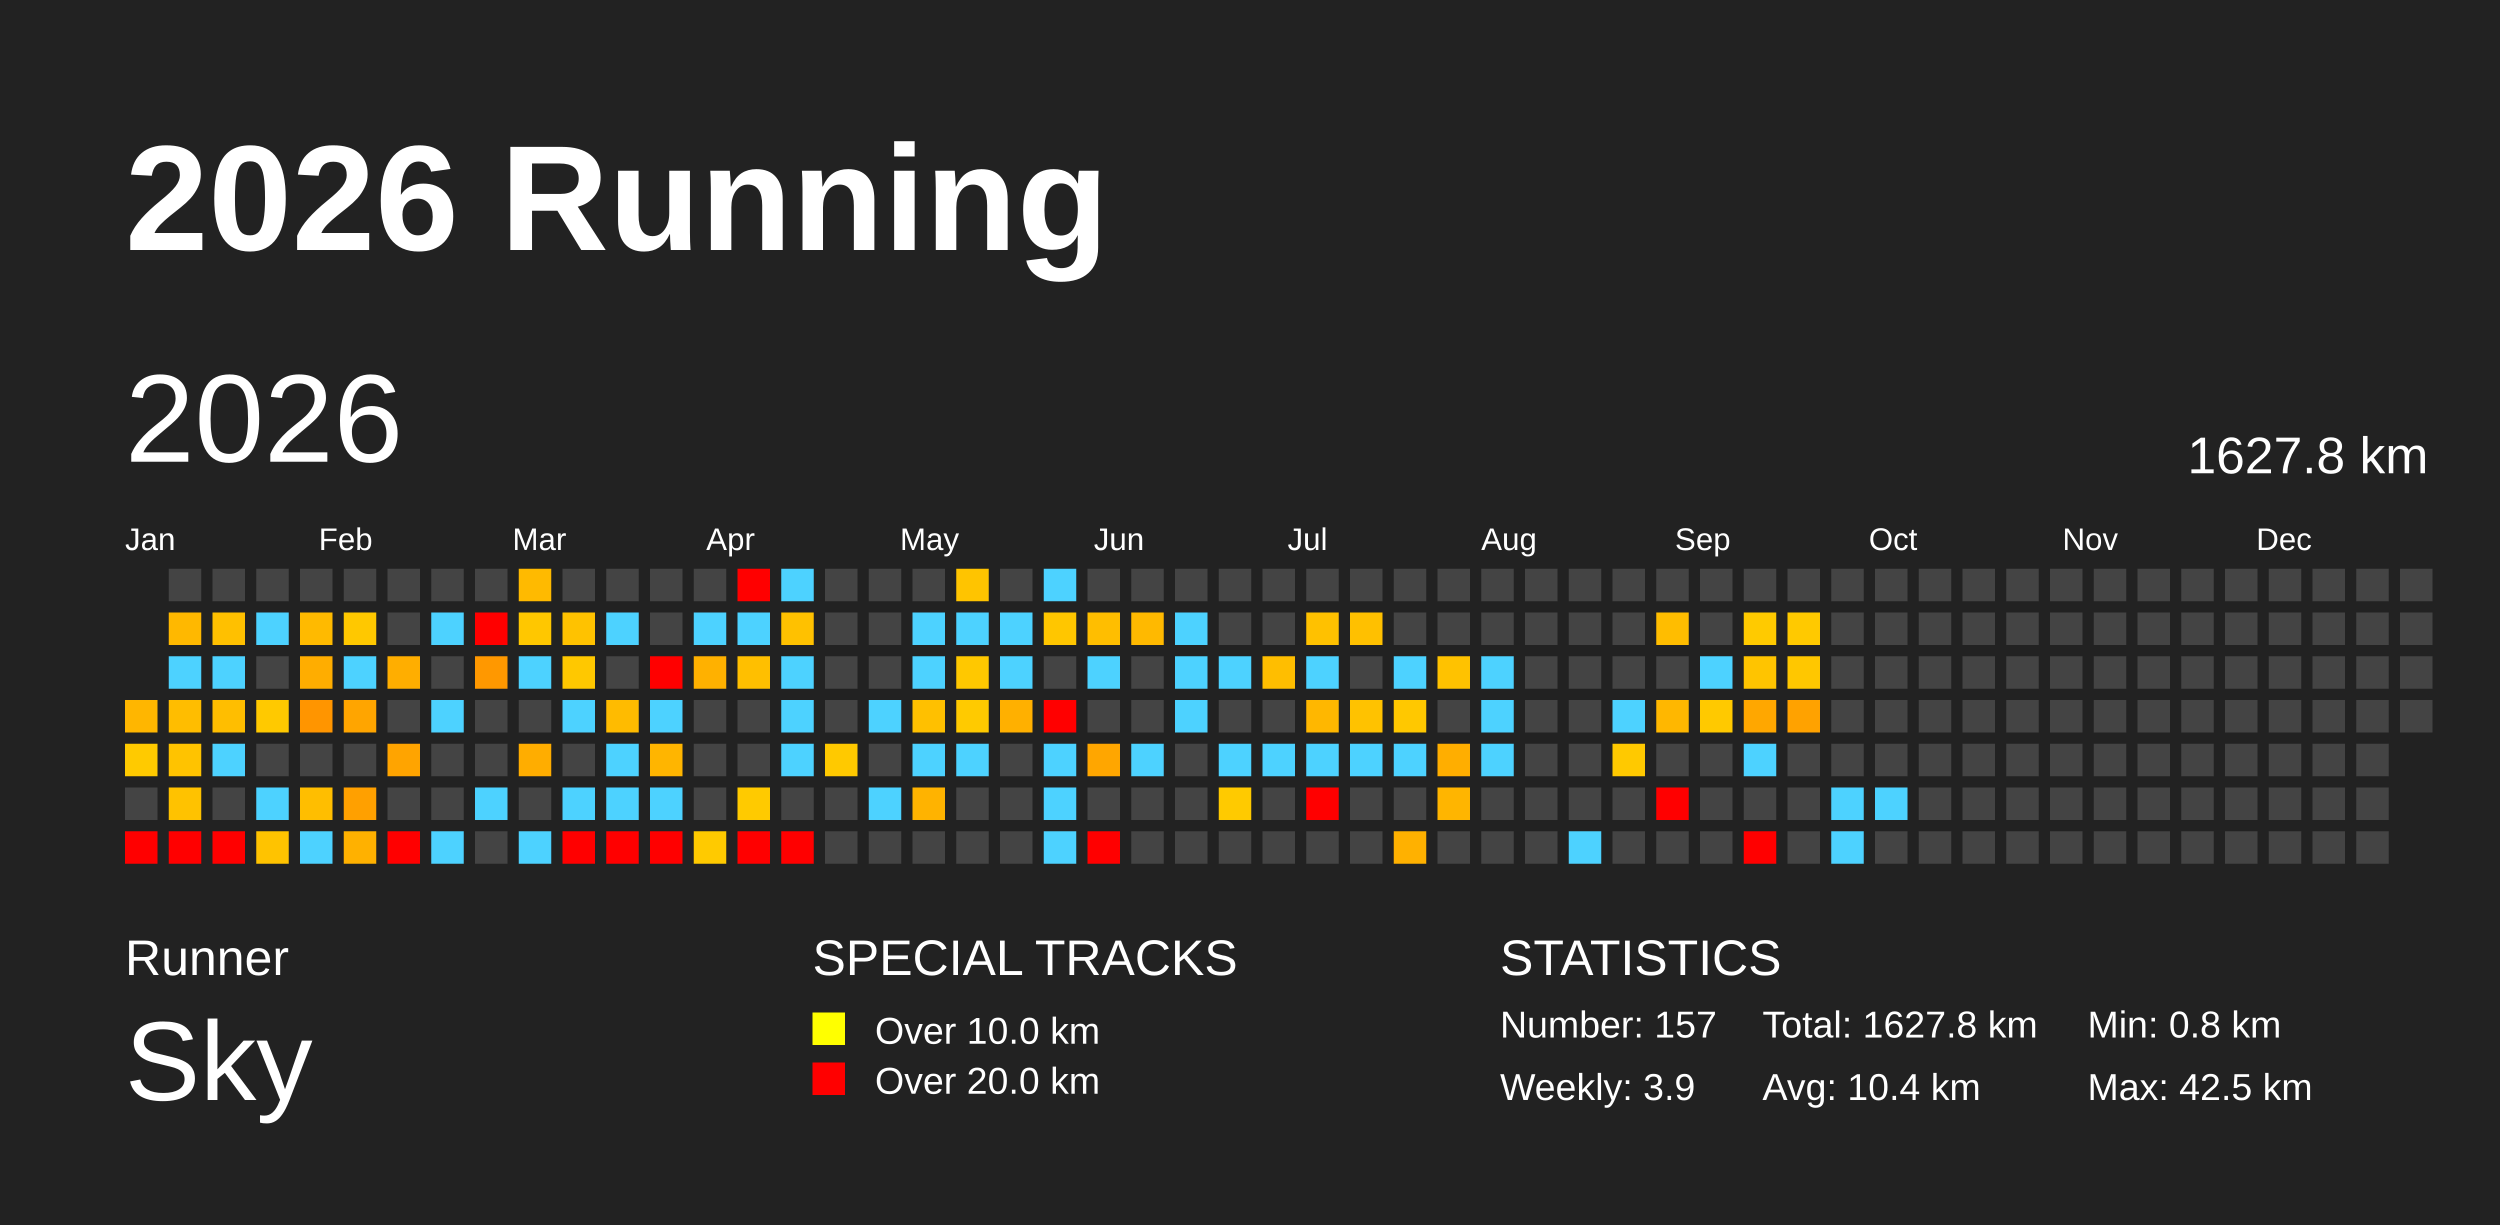
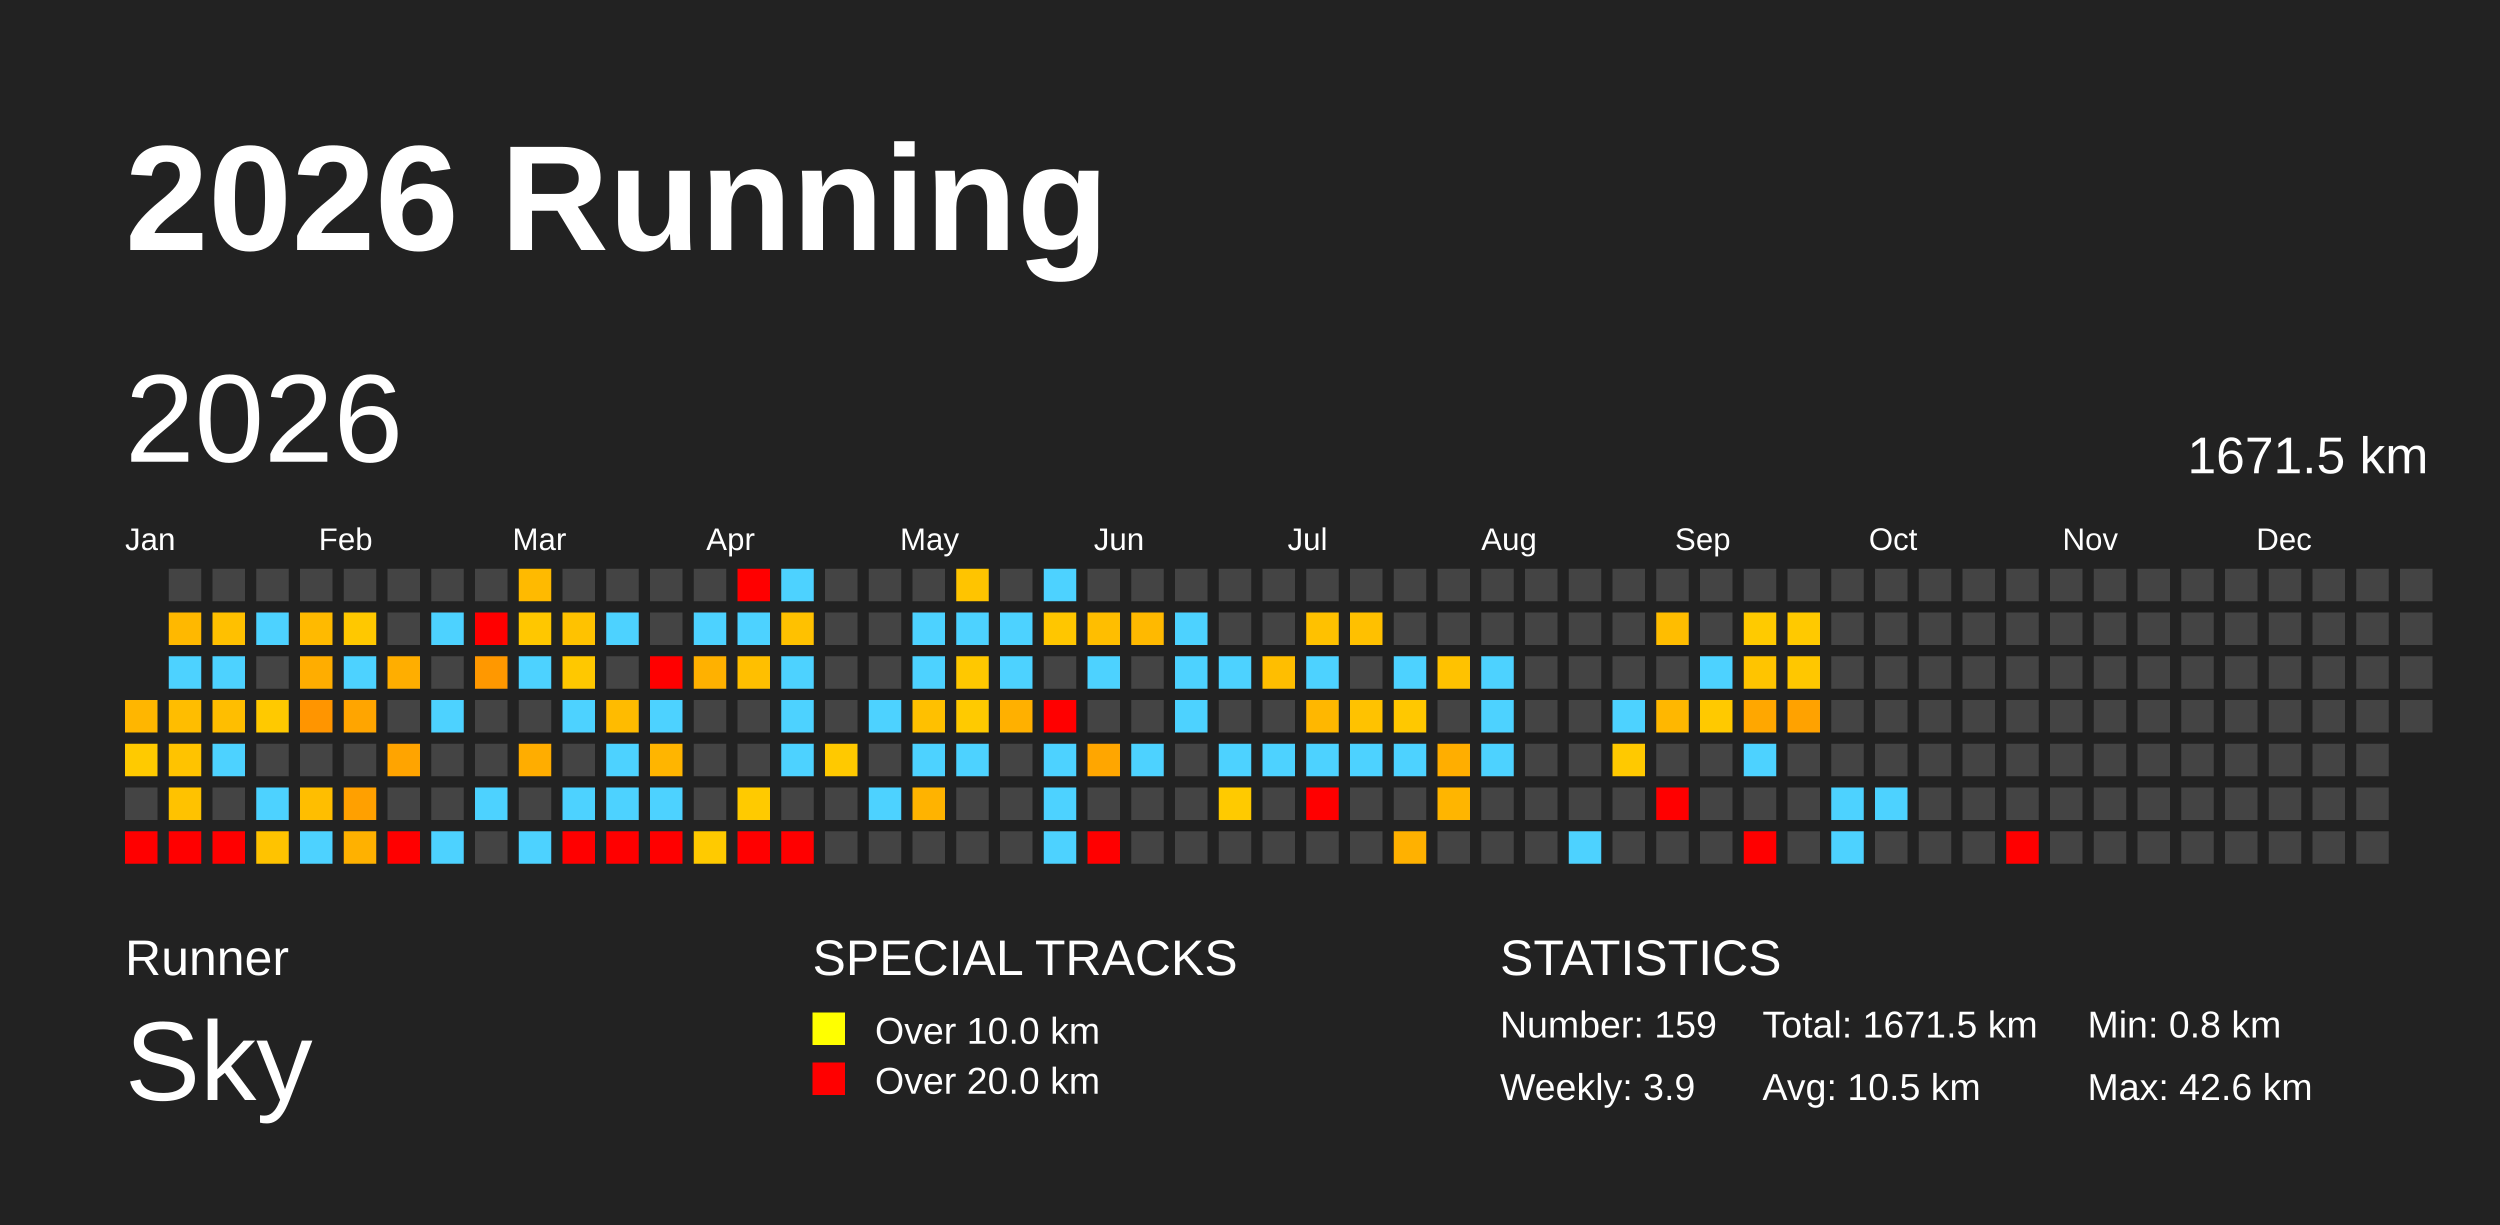
<svg xmlns="http://www.w3.org/2000/svg" baseProfile="full" height="98mm" version="1.1" viewBox="0,0,200,98" width="200mm">
  <defs />
  <rect fill="#222222" height="98" width="200" x="0" y="0" />
  <text fill="#FFFFFF" style="font-size:12px; font-family:Arial; font-weight:bold;" x="10" y="20">2026 Running</text>
  <text fill="#FFFFFF" style="font-size:4px; font-family:Arial" x="10" y="78">Runner</text>
  <text fill="#FFFFFF" style="font-size:9px; font-family:Arial" x="10" y="88">Sky</text>
  <text fill="#FFFFFF" style="font-size:4px; font-family:Arial" x="65" y="78">SPECIAL TRACKS</text>
  <rect fill="yellow" height="2.6" width="2.6" x="65" y="81" />
  <text fill="#FFFFFF" style="font-size:3px; font-family:Arial" x="70" y="83.5">Over 10.0 km</text>
  <rect fill="red" height="2.6" width="2.6" x="65" y="85" />
  <text fill="#FFFFFF" style="font-size:3px; font-family:Arial" x="70" y="87.5">Over 20.0 km</text>
  <text fill="#FFFFFF" style="font-size:4px; font-family:Arial" x="120" y="78">STATISTICS</text>
-   <text fill="#FFFFFF" style="font-size:3px; font-family:Arial" x="120" y="83">Number: 157</text>
+   <text fill="#FFFFFF" style="font-size:3px; font-family:Arial" x="120" y="83">Number: 159</text>
  <text fill="#FFFFFF" style="font-size:3px; font-family:Arial" x="120" y="88">Weekly: 3.9</text>
-   <text fill="#FFFFFF" style="font-size:3px; font-family:Arial" x="141" y="83">Total: 1627.8 km</text>
-   <text fill="#FFFFFF" style="font-size:3px; font-family:Arial" x="141" y="88">Avg: 10.4 km</text>
+   <text fill="#FFFFFF" style="font-size:3px; font-family:Arial" x="141" y="83">Total: 1671.5 km</text>
+   <text fill="#FFFFFF" style="font-size:3px; font-family:Arial" x="141" y="88">Avg: 10.5 km</text>
  <text fill="#FFFFFF" style="font-size:3px; font-family:Arial" x="167" y="83">Min: 0.8 km</text>
-   <text fill="#FFFFFF" style="font-size:3px; font-family:Arial" x="167" y="88">Max: 42.5 km</text>
+   <text fill="#FFFFFF" style="font-size:3px; font-family:Arial" x="167" y="88">Max: 42.6 km</text>
  <text dominant-baseline="hanging" fill="#FFFFFF" style="font-size:10.0px; font-family:Arial;" x="10" y="30">2026</text>
-   <text dominant-baseline="hanging" fill="#FFFFFF" style="font-size:4.125px; font-family:Arial;" x="175" y="35">1627.8 km</text>
+   <text dominant-baseline="hanging" fill="#FFFFFF" style="font-size:4.125px; font-family:Arial;" x="175" y="35">1671.5 km</text>
  <text fill="#FFFFFF" style="font-size:2.5px; font-family:Arial" x="10.0" y="44">Jan</text>
  <text fill="#FFFFFF" style="font-size:2.5px; font-family:Arial" x="25.5" y="44">Feb</text>
  <text fill="#FFFFFF" style="font-size:2.5px; font-family:Arial" x="41.0" y="44">Mar</text>
  <text fill="#FFFFFF" style="font-size:2.5px; font-family:Arial" x="56.5" y="44">Apr</text>
  <text fill="#FFFFFF" style="font-size:2.5px; font-family:Arial" x="72.0" y="44">May</text>
  <text fill="#FFFFFF" style="font-size:2.5px; font-family:Arial" x="87.5" y="44">Jun</text>
  <text fill="#FFFFFF" style="font-size:2.5px; font-family:Arial" x="103.0" y="44">Jul</text>
  <text fill="#FFFFFF" style="font-size:2.5px; font-family:Arial" x="118.5" y="44">Aug</text>
  <text fill="#FFFFFF" style="font-size:2.5px; font-family:Arial" x="134.0" y="44">Sep</text>
  <text fill="#FFFFFF" style="font-size:2.5px; font-family:Arial" x="149.5" y="44">Oct</text>
  <text fill="#FFFFFF" style="font-size:2.5px; font-family:Arial" x="165.0" y="44">Nov</text>
  <text fill="#FFFFFF" style="font-size:2.5px; font-family:Arial" x="180.5" y="44">Dec</text>
  <rect fill="#ffb600" height="2.6" width="2.6" x="10.0" y="56.0" />
  <rect fill="#ffca00" height="2.6" width="2.6" x="10.0" y="59.5" />
  <rect fill="#444444" height="2.6" width="2.6" x="10.0" y="63.0" />
  <rect fill="red" height="2.6" width="2.6" x="10.0" y="66.5" />
  <rect fill="#444444" height="2.6" width="2.6" x="13.5" y="45.5" />
  <rect fill="#ffb800" height="2.6" width="2.6" x="13.5" y="49.0" />
  <rect fill="#4dd2ff" height="2.6" width="2.6" x="13.5" y="52.5" />
  <rect fill="#ffbd00" height="2.6" width="2.6" x="13.5" y="56.0" />
  <rect fill="#ffc300" height="2.6" width="2.6" x="13.5" y="59.5" />
  <rect fill="#ffc200" height="2.6" width="2.6" x="13.5" y="63.0" />
  <rect fill="red" height="2.6" width="2.6" x="13.5" y="66.5" />
  <rect fill="#444444" height="2.6" width="2.6" x="17.0" y="45.5" />
  <rect fill="#ffc000" height="2.6" width="2.6" x="17.0" y="49.0" />
  <rect fill="#4dd2ff" height="2.6" width="2.6" x="17.0" y="52.5" />
  <rect fill="#ffbe00" height="2.6" width="2.6" x="17.0" y="56.0" />
  <rect fill="#4dd2ff" height="2.6" width="2.6" x="17.0" y="59.5" />
  <rect fill="#444444" height="2.6" width="2.6" x="17.0" y="63.0" />
  <rect fill="red" height="2.6" width="2.6" x="17.0" y="66.5" />
  <rect fill="#444444" height="2.6" width="2.6" x="20.5" y="45.5" />
  <rect fill="#4dd2ff" height="2.6" width="2.6" x="20.5" y="49.0" />
  <rect fill="#444444" height="2.6" width="2.6" x="20.5" y="52.5" />
  <rect fill="#ffc900" height="2.6" width="2.6" x="20.5" y="56.0" />
  <rect fill="#444444" height="2.6" width="2.6" x="20.5" y="59.5" />
  <rect fill="#4dd2ff" height="2.6" width="2.6" x="20.5" y="63.0" />
  <rect fill="#ffc300" height="2.6" width="2.6" x="20.5" y="66.5" />
  <rect fill="#444444" height="2.6" width="2.6" x="24.0" y="45.5" />
  <rect fill="#ffba00" height="2.6" width="2.6" x="24.0" y="49.0" />
  <rect fill="#ffad00" height="2.6" width="2.6" x="24.0" y="52.5" />
  <rect fill="#ff9500" height="2.6" width="2.6" x="24.0" y="56.0" />
  <rect fill="#444444" height="2.6" width="2.6" x="24.0" y="59.5" />
  <rect fill="#ffbe00" height="2.6" width="2.6" x="24.0" y="63.0" />
  <rect fill="#4dd2ff" height="2.6" width="2.6" x="24.0" y="66.5" />
  <rect fill="#444444" height="2.6" width="2.6" x="27.5" y="45.5" />
  <rect fill="#ffc800" height="2.6" width="2.6" x="27.5" y="49.0" />
  <rect fill="#4dd2ff" height="2.6" width="2.6" x="27.5" y="52.5" />
  <rect fill="#ffa500" height="2.6" width="2.6" x="27.5" y="56.0" />
  <rect fill="#444444" height="2.6" width="2.6" x="27.5" y="59.5" />
  <rect fill="#ffa000" height="2.6" width="2.6" x="27.5" y="63.0" />
  <rect fill="#ffb100" height="2.6" width="2.6" x="27.5" y="66.5" />
  <rect fill="#444444" height="2.6" width="2.6" x="31.0" y="45.5" />
  <rect fill="#444444" height="2.6" width="2.6" x="31.0" y="49.0" />
  <rect fill="#ffae00" height="2.6" width="2.6" x="31.0" y="52.5" />
  <rect fill="#444444" height="2.6" width="2.6" x="31.0" y="56.0" />
  <rect fill="#ffa400" height="2.6" width="2.6" x="31.0" y="59.5" />
  <rect fill="#444444" height="2.6" width="2.6" x="31.0" y="63.0" />
  <rect fill="red" height="2.6" width="2.6" x="31.0" y="66.5" />
  <rect fill="#444444" height="2.6" width="2.6" x="34.5" y="45.5" />
  <rect fill="#4dd2ff" height="2.6" width="2.6" x="34.5" y="49.0" />
  <rect fill="#444444" height="2.6" width="2.6" x="34.5" y="52.5" />
  <rect fill="#4dd2ff" height="2.6" width="2.6" x="34.5" y="56.0" />
  <rect fill="#444444" height="2.6" width="2.6" x="34.5" y="59.5" />
  <rect fill="#444444" height="2.6" width="2.6" x="34.5" y="63.0" />
  <rect fill="#4dd2ff" height="2.6" width="2.6" x="34.5" y="66.5" />
  <rect fill="#444444" height="2.6" width="2.6" x="38.0" y="45.5" />
  <rect fill="red" height="2.6" width="2.6" x="38.0" y="49.0" />
  <rect fill="#ff9800" height="2.6" width="2.6" x="38.0" y="52.5" />
  <rect fill="#444444" height="2.6" width="2.6" x="38.0" y="56.0" />
  <rect fill="#444444" height="2.6" width="2.6" x="38.0" y="59.5" />
  <rect fill="#4dd2ff" height="2.6" width="2.6" x="38.0" y="63.0" />
  <rect fill="#444444" height="2.6" width="2.6" x="38.0" y="66.5" />
  <rect fill="#ffba00" height="2.6" width="2.6" x="41.5" y="45.5" />
  <rect fill="#ffc700" height="2.6" width="2.6" x="41.5" y="49.0" />
  <rect fill="#4dd2ff" height="2.6" width="2.6" x="41.5" y="52.5" />
  <rect fill="#444444" height="2.6" width="2.6" x="41.5" y="56.0" />
  <rect fill="#ffad00" height="2.6" width="2.6" x="41.5" y="59.5" />
  <rect fill="#444444" height="2.6" width="2.6" x="41.5" y="63.0" />
  <rect fill="#4dd2ff" height="2.6" width="2.6" x="41.5" y="66.5" />
  <rect fill="#444444" height="2.6" width="2.6" x="45.0" y="45.5" />
  <rect fill="#ffc200" height="2.6" width="2.6" x="45.0" y="49.0" />
  <rect fill="#ffc800" height="2.6" width="2.6" x="45.0" y="52.5" />
  <rect fill="#4dd2ff" height="2.6" width="2.6" x="45.0" y="56.0" />
  <rect fill="#444444" height="2.6" width="2.6" x="45.0" y="59.5" />
  <rect fill="#4dd2ff" height="2.6" width="2.6" x="45.0" y="63.0" />
  <rect fill="red" height="2.6" width="2.6" x="45.0" y="66.5" />
  <rect fill="#444444" height="2.6" width="2.6" x="48.5" y="45.5" />
  <rect fill="#4dd2ff" height="2.6" width="2.6" x="48.5" y="49.0" />
  <rect fill="#444444" height="2.6" width="2.6" x="48.5" y="52.5" />
  <rect fill="#ffbb00" height="2.6" width="2.6" x="48.5" y="56.0" />
  <rect fill="#4dd2ff" height="2.6" width="2.6" x="48.5" y="59.5" />
  <rect fill="#4dd2ff" height="2.6" width="2.6" x="48.5" y="63.0" />
  <rect fill="red" height="2.6" width="2.6" x="48.5" y="66.5" />
  <rect fill="#444444" height="2.6" width="2.6" x="52.0" y="45.5" />
  <rect fill="#444444" height="2.6" width="2.6" x="52.0" y="49.0" />
  <rect fill="red" height="2.6" width="2.6" x="52.0" y="52.5" />
  <rect fill="#4dd2ff" height="2.6" width="2.6" x="52.0" y="56.0" />
  <rect fill="#ffb500" height="2.6" width="2.6" x="52.0" y="59.5" />
  <rect fill="#4dd2ff" height="2.6" width="2.6" x="52.0" y="63.0" />
  <rect fill="red" height="2.6" width="2.6" x="52.0" y="66.5" />
  <rect fill="#444444" height="2.6" width="2.6" x="55.5" y="45.5" />
  <rect fill="#4dd2ff" height="2.6" width="2.6" x="55.5" y="49.0" />
  <rect fill="#ffb100" height="2.6" width="2.6" x="55.5" y="52.5" />
  <rect fill="#444444" height="2.6" width="2.6" x="55.5" y="56.0" />
  <rect fill="#444444" height="2.6" width="2.6" x="55.5" y="59.5" />
  <rect fill="#444444" height="2.6" width="2.6" x="55.5" y="63.0" />
  <rect fill="#ffca00" height="2.6" width="2.6" x="55.5" y="66.5" />
  <rect fill="red" height="2.6" width="2.6" x="59.0" y="45.5" />
  <rect fill="#4dd2ff" height="2.6" width="2.6" x="59.0" y="49.0" />
  <rect fill="#ffbf00" height="2.6" width="2.6" x="59.0" y="52.5" />
  <rect fill="#444444" height="2.6" width="2.6" x="59.0" y="56.0" />
  <rect fill="#444444" height="2.6" width="2.6" x="59.0" y="59.5" />
  <rect fill="#ffca00" height="2.6" width="2.6" x="59.0" y="63.0" />
  <rect fill="red" height="2.6" width="2.6" x="59.0" y="66.5" />
  <rect fill="#4dd2ff" height="2.6" width="2.6" x="62.5" y="45.5" />
  <rect fill="#ffc100" height="2.6" width="2.6" x="62.5" y="49.0" />
  <rect fill="#4dd2ff" height="2.6" width="2.6" x="62.5" y="52.5" />
  <rect fill="#4dd2ff" height="2.6" width="2.6" x="62.5" y="56.0" />
  <rect fill="#4dd2ff" height="2.6" width="2.6" x="62.5" y="59.5" />
  <rect fill="#444444" height="2.6" width="2.6" x="62.5" y="63.0" />
  <rect fill="red" height="2.6" width="2.6" x="62.5" y="66.5" />
  <rect fill="#444444" height="2.6" width="2.6" x="66.0" y="45.5" />
  <rect fill="#444444" height="2.6" width="2.6" x="66.0" y="49.0" />
  <rect fill="#444444" height="2.6" width="2.6" x="66.0" y="52.5" />
  <rect fill="#444444" height="2.6" width="2.6" x="66.0" y="56.0" />
  <rect fill="#ffc900" height="2.6" width="2.6" x="66.0" y="59.5" />
  <rect fill="#444444" height="2.6" width="2.6" x="66.0" y="63.0" />
  <rect fill="#444444" height="2.6" width="2.6" x="66.0" y="66.5" />
  <rect fill="#444444" height="2.6" width="2.6" x="69.5" y="45.5" />
  <rect fill="#444444" height="2.6" width="2.6" x="69.5" y="49.0" />
  <rect fill="#444444" height="2.6" width="2.6" x="69.5" y="52.5" />
  <rect fill="#4dd2ff" height="2.6" width="2.6" x="69.5" y="56.0" />
  <rect fill="#444444" height="2.6" width="2.6" x="69.5" y="59.5" />
  <rect fill="#4dd2ff" height="2.6" width="2.6" x="69.5" y="63.0" />
  <rect fill="#444444" height="2.6" width="2.6" x="69.5" y="66.5" />
  <rect fill="#444444" height="2.6" width="2.6" x="73.0" y="45.5" />
  <rect fill="#4dd2ff" height="2.6" width="2.6" x="73.0" y="49.0" />
  <rect fill="#4dd2ff" height="2.6" width="2.6" x="73.0" y="52.5" />
  <rect fill="#ffc000" height="2.6" width="2.6" x="73.0" y="56.0" />
  <rect fill="#4dd2ff" height="2.6" width="2.6" x="73.0" y="59.5" />
  <rect fill="#ffb300" height="2.6" width="2.6" x="73.0" y="63.0" />
  <rect fill="#444444" height="2.6" width="2.6" x="73.0" y="66.5" />
  <rect fill="#ffc400" height="2.6" width="2.6" x="76.5" y="45.5" />
  <rect fill="#4dd2ff" height="2.6" width="2.6" x="76.5" y="49.0" />
  <rect fill="#ffc800" height="2.6" width="2.6" x="76.5" y="52.5" />
  <rect fill="#ffca00" height="2.6" width="2.6" x="76.5" y="56.0" />
  <rect fill="#4dd2ff" height="2.6" width="2.6" x="76.5" y="59.5" />
  <rect fill="#444444" height="2.6" width="2.6" x="76.5" y="63.0" />
  <rect fill="#444444" height="2.6" width="2.6" x="76.5" y="66.5" />
  <rect fill="#444444" height="2.6" width="2.6" x="80.0" y="45.5" />
  <rect fill="#4dd2ff" height="2.6" width="2.6" x="80.0" y="49.0" />
  <rect fill="#4dd2ff" height="2.6" width="2.6" x="80.0" y="52.5" />
  <rect fill="#ffb000" height="2.6" width="2.6" x="80.0" y="56.0" />
  <rect fill="#444444" height="2.6" width="2.6" x="80.0" y="59.5" />
  <rect fill="#444444" height="2.6" width="2.6" x="80.0" y="63.0" />
  <rect fill="#444444" height="2.6" width="2.6" x="80.0" y="66.5" />
  <rect fill="#4dd2ff" height="2.6" width="2.6" x="83.5" y="45.5" />
  <rect fill="#ffc600" height="2.6" width="2.6" x="83.5" y="49.0" />
  <rect fill="#444444" height="2.6" width="2.6" x="83.5" y="52.5" />
  <rect fill="red" height="2.6" width="2.6" x="83.5" y="56.0" />
  <rect fill="#4dd2ff" height="2.6" width="2.6" x="83.5" y="59.5" />
  <rect fill="#4dd2ff" height="2.6" width="2.6" x="83.5" y="63.0" />
  <rect fill="#4dd2ff" height="2.6" width="2.6" x="83.5" y="66.5" />
  <rect fill="#444444" height="2.6" width="2.6" x="87.0" y="45.5" />
  <rect fill="#ffbe00" height="2.6" width="2.6" x="87.0" y="49.0" />
  <rect fill="#4dd2ff" height="2.6" width="2.6" x="87.0" y="52.5" />
  <rect fill="#444444" height="2.6" width="2.6" x="87.0" y="56.0" />
  <rect fill="#ffa600" height="2.6" width="2.6" x="87.0" y="59.5" />
  <rect fill="#444444" height="2.6" width="2.6" x="87.0" y="63.0" />
  <rect fill="red" height="2.6" width="2.6" x="87.0" y="66.5" />
  <rect fill="#444444" height="2.6" width="2.6" x="90.5" y="45.5" />
  <rect fill="#ffb900" height="2.6" width="2.6" x="90.5" y="49.0" />
  <rect fill="#444444" height="2.6" width="2.6" x="90.5" y="52.5" />
  <rect fill="#444444" height="2.6" width="2.6" x="90.5" y="56.0" />
  <rect fill="#4dd2ff" height="2.6" width="2.6" x="90.5" y="59.5" />
  <rect fill="#444444" height="2.6" width="2.6" x="90.5" y="63.0" />
  <rect fill="#444444" height="2.6" width="2.6" x="90.5" y="66.5" />
  <rect fill="#444444" height="2.6" width="2.6" x="94.0" y="45.5" />
  <rect fill="#4dd2ff" height="2.6" width="2.6" x="94.0" y="49.0" />
  <rect fill="#4dd2ff" height="2.6" width="2.6" x="94.0" y="52.5" />
  <rect fill="#4dd2ff" height="2.6" width="2.6" x="94.0" y="56.0" />
  <rect fill="#444444" height="2.6" width="2.6" x="94.0" y="59.5" />
  <rect fill="#444444" height="2.6" width="2.6" x="94.0" y="63.0" />
  <rect fill="#444444" height="2.6" width="2.6" x="94.0" y="66.5" />
  <rect fill="#444444" height="2.6" width="2.6" x="97.5" y="45.5" />
  <rect fill="#444444" height="2.6" width="2.6" x="97.5" y="49.0" />
  <rect fill="#4dd2ff" height="2.6" width="2.6" x="97.5" y="52.5" />
  <rect fill="#444444" height="2.6" width="2.6" x="97.5" y="56.0" />
  <rect fill="#4dd2ff" height="2.6" width="2.6" x="97.5" y="59.5" />
  <rect fill="#ffca00" height="2.6" width="2.6" x="97.5" y="63.0" />
  <rect fill="#444444" height="2.6" width="2.6" x="97.5" y="66.5" />
  <rect fill="#444444" height="2.6" width="2.6" x="101.0" y="45.5" />
  <rect fill="#444444" height="2.6" width="2.6" x="101.0" y="49.0" />
  <rect fill="#ffbe00" height="2.6" width="2.6" x="101.0" y="52.5" />
  <rect fill="#444444" height="2.6" width="2.6" x="101.0" y="56.0" />
  <rect fill="#4dd2ff" height="2.6" width="2.6" x="101.0" y="59.5" />
  <rect fill="#444444" height="2.6" width="2.6" x="101.0" y="63.0" />
  <rect fill="#444444" height="2.6" width="2.6" x="101.0" y="66.5" />
  <rect fill="#444444" height="2.6" width="2.6" x="104.5" y="45.5" />
  <rect fill="#ffc100" height="2.6" width="2.6" x="104.5" y="49.0" />
  <rect fill="#4dd2ff" height="2.6" width="2.6" x="104.5" y="52.5" />
  <rect fill="#ffb700" height="2.6" width="2.6" x="104.5" y="56.0" />
  <rect fill="#4dd2ff" height="2.6" width="2.6" x="104.5" y="59.5" />
  <rect fill="red" height="2.6" width="2.6" x="104.5" y="63.0" />
  <rect fill="#444444" height="2.6" width="2.6" x="104.5" y="66.5" />
  <rect fill="#444444" height="2.6" width="2.6" x="108.0" y="45.5" />
  <rect fill="#ffc000" height="2.6" width="2.6" x="108.0" y="49.0" />
  <rect fill="#444444" height="2.6" width="2.6" x="108.0" y="52.5" />
  <rect fill="#ffc200" height="2.6" width="2.6" x="108.0" y="56.0" />
  <rect fill="#4dd2ff" height="2.6" width="2.6" x="108.0" y="59.5" />
  <rect fill="#444444" height="2.6" width="2.6" x="108.0" y="63.0" />
  <rect fill="#444444" height="2.6" width="2.6" x="108.0" y="66.5" />
  <rect fill="#444444" height="2.6" width="2.6" x="111.5" y="45.5" />
  <rect fill="#444444" height="2.6" width="2.6" x="111.5" y="49.0" />
  <rect fill="#4dd2ff" height="2.6" width="2.6" x="111.5" y="52.5" />
  <rect fill="#ffc800" height="2.6" width="2.6" x="111.5" y="56.0" />
  <rect fill="#4dd2ff" height="2.6" width="2.6" x="111.5" y="59.5" />
  <rect fill="#444444" height="2.6" width="2.6" x="111.5" y="63.0" />
  <rect fill="#ffb100" height="2.6" width="2.6" x="111.5" y="66.5" />
  <rect fill="#444444" height="2.6" width="2.6" x="115.0" y="45.5" />
  <rect fill="#444444" height="2.6" width="2.6" x="115.0" y="49.0" />
  <rect fill="#ffc200" height="2.6" width="2.6" x="115.0" y="52.5" />
  <rect fill="#444444" height="2.6" width="2.6" x="115.0" y="56.0" />
  <rect fill="#ffae00" height="2.6" width="2.6" x="115.0" y="59.5" />
  <rect fill="#ffb500" height="2.6" width="2.6" x="115.0" y="63.0" />
  <rect fill="#444444" height="2.6" width="2.6" x="115.0" y="66.5" />
  <rect fill="#444444" height="2.6" width="2.6" x="118.5" y="45.5" />
  <rect fill="#444444" height="2.6" width="2.6" x="118.5" y="49.0" />
  <rect fill="#4dd2ff" height="2.6" width="2.6" x="118.5" y="52.5" />
  <rect fill="#4dd2ff" height="2.6" width="2.6" x="118.5" y="56.0" />
  <rect fill="#4dd2ff" height="2.6" width="2.6" x="118.5" y="59.5" />
  <rect fill="#444444" height="2.6" width="2.6" x="118.5" y="63.0" />
  <rect fill="#444444" height="2.6" width="2.6" x="118.5" y="66.5" />
  <rect fill="#444444" height="2.6" width="2.6" x="122.0" y="45.5" />
  <rect fill="#444444" height="2.6" width="2.6" x="122.0" y="49.0" />
  <rect fill="#444444" height="2.6" width="2.6" x="122.0" y="52.5" />
  <rect fill="#444444" height="2.6" width="2.6" x="122.0" y="56.0" />
  <rect fill="#444444" height="2.6" width="2.6" x="122.0" y="59.5" />
  <rect fill="#444444" height="2.6" width="2.6" x="122.0" y="63.0" />
  <rect fill="#444444" height="2.6" width="2.6" x="122.0" y="66.5" />
  <rect fill="#444444" height="2.6" width="2.6" x="125.5" y="45.5" />
  <rect fill="#444444" height="2.6" width="2.6" x="125.5" y="49.0" />
  <rect fill="#444444" height="2.6" width="2.6" x="125.5" y="52.5" />
  <rect fill="#444444" height="2.6" width="2.6" x="125.5" y="56.0" />
  <rect fill="#444444" height="2.6" width="2.6" x="125.5" y="59.5" />
  <rect fill="#444444" height="2.6" width="2.6" x="125.5" y="63.0" />
  <rect fill="#4dd2ff" height="2.6" width="2.6" x="125.5" y="66.5" />
  <rect fill="#444444" height="2.6" width="2.6" x="129.0" y="45.5" />
  <rect fill="#444444" height="2.6" width="2.6" x="129.0" y="49.0" />
  <rect fill="#444444" height="2.6" width="2.6" x="129.0" y="52.5" />
  <rect fill="#4dd2ff" height="2.6" width="2.6" x="129.0" y="56.0" />
  <rect fill="#ffc900" height="2.6" width="2.6" x="129.0" y="59.5" />
  <rect fill="#444444" height="2.6" width="2.6" x="129.0" y="63.0" />
  <rect fill="#444444" height="2.6" width="2.6" x="129.0" y="66.5" />
  <rect fill="#444444" height="2.6" width="2.6" x="132.5" y="45.5" />
  <rect fill="#ffbd00" height="2.6" width="2.6" x="132.5" y="49.0" />
  <rect fill="#444444" height="2.6" width="2.6" x="132.5" y="52.5" />
  <rect fill="#ffb700" height="2.6" width="2.6" x="132.5" y="56.0" />
  <rect fill="#444444" height="2.6" width="2.6" x="132.5" y="59.5" />
  <rect fill="red" height="2.6" width="2.6" x="132.5" y="63.0" />
  <rect fill="#444444" height="2.6" width="2.6" x="132.5" y="66.5" />
  <rect fill="#444444" height="2.6" width="2.6" x="136.0" y="45.5" />
  <rect fill="#444444" height="2.6" width="2.6" x="136.0" y="49.0" />
  <rect fill="#4dd2ff" height="2.6" width="2.6" x="136.0" y="52.5" />
  <rect fill="#ffc900" height="2.6" width="2.6" x="136.0" y="56.0" />
  <rect fill="#444444" height="2.6" width="2.6" x="136.0" y="59.5" />
  <rect fill="#444444" height="2.6" width="2.6" x="136.0" y="63.0" />
  <rect fill="#444444" height="2.6" width="2.6" x="136.0" y="66.5" />
  <rect fill="#444444" height="2.6" width="2.6" x="139.5" y="45.5" />
  <rect fill="#ffca00" height="2.6" width="2.6" x="139.5" y="49.0" />
  <rect fill="#ffc400" height="2.6" width="2.6" x="139.5" y="52.5" />
  <rect fill="#ffa700" height="2.6" width="2.6" x="139.5" y="56.0" />
  <rect fill="#4dd2ff" height="2.6" width="2.6" x="139.5" y="59.5" />
  <rect fill="#444444" height="2.6" width="2.6" x="139.5" y="63.0" />
  <rect fill="red" height="2.6" width="2.6" x="139.5" y="66.5" />
  <rect fill="#444444" height="2.6" width="2.6" x="143.0" y="45.5" />
  <rect fill="#ffc900" height="2.6" width="2.6" x="143.0" y="49.0" />
  <rect fill="#ffc700" height="2.6" width="2.6" x="143.0" y="52.5" />
  <rect fill="#ffa200" height="2.6" width="2.6" x="143.0" y="56.0" />
  <rect fill="#444444" height="2.6" width="2.6" x="143.0" y="59.5" />
  <rect fill="#444444" height="2.6" width="2.6" x="143.0" y="63.0" />
  <rect fill="#444444" height="2.6" width="2.6" x="143.0" y="66.5" />
  <rect fill="#444444" height="2.6" width="2.6" x="146.5" y="45.5" />
  <rect fill="#444444" height="2.6" width="2.6" x="146.5" y="49.0" />
  <rect fill="#444444" height="2.6" width="2.6" x="146.5" y="52.5" />
  <rect fill="#444444" height="2.6" width="2.6" x="146.5" y="56.0" />
  <rect fill="#444444" height="2.6" width="2.6" x="146.5" y="59.5" />
  <rect fill="#4dd2ff" height="2.6" width="2.6" x="146.5" y="63.0" />
  <rect fill="#4dd2ff" height="2.6" width="2.6" x="146.5" y="66.5" />
  <rect fill="#444444" height="2.6" width="2.6" x="150.0" y="45.5" />
  <rect fill="#444444" height="2.6" width="2.6" x="150.0" y="49.0" />
  <rect fill="#444444" height="2.6" width="2.6" x="150.0" y="52.5" />
  <rect fill="#444444" height="2.6" width="2.6" x="150.0" y="56.0" />
  <rect fill="#444444" height="2.6" width="2.6" x="150.0" y="59.5" />
  <rect fill="#4dd2ff" height="2.6" width="2.6" x="150.0" y="63.0" />
  <rect fill="#444444" height="2.6" width="2.6" x="150.0" y="66.5" />
  <rect fill="#444444" height="2.6" width="2.6" x="153.5" y="45.5" />
  <rect fill="#444444" height="2.6" width="2.6" x="153.5" y="49.0" />
  <rect fill="#444444" height="2.6" width="2.6" x="153.5" y="52.5" />
  <rect fill="#444444" height="2.6" width="2.6" x="153.5" y="56.0" />
  <rect fill="#444444" height="2.6" width="2.6" x="153.5" y="59.5" />
  <rect fill="#444444" height="2.6" width="2.6" x="153.5" y="63.0" />
  <rect fill="#444444" height="2.6" width="2.6" x="153.5" y="66.5" />
  <rect fill="#444444" height="2.6" width="2.6" x="157.0" y="45.5" />
  <rect fill="#444444" height="2.6" width="2.6" x="157.0" y="49.0" />
  <rect fill="#444444" height="2.6" width="2.6" x="157.0" y="52.5" />
  <rect fill="#444444" height="2.6" width="2.6" x="157.0" y="56.0" />
  <rect fill="#444444" height="2.6" width="2.6" x="157.0" y="59.5" />
  <rect fill="#444444" height="2.6" width="2.6" x="157.0" y="63.0" />
  <rect fill="#444444" height="2.6" width="2.6" x="157.0" y="66.5" />
  <rect fill="#444444" height="2.6" width="2.6" x="160.5" y="45.5" />
  <rect fill="#444444" height="2.6" width="2.6" x="160.5" y="49.0" />
  <rect fill="#444444" height="2.6" width="2.6" x="160.5" y="52.5" />
  <rect fill="#444444" height="2.6" width="2.6" x="160.5" y="56.0" />
  <rect fill="#444444" height="2.6" width="2.6" x="160.5" y="59.5" />
  <rect fill="#444444" height="2.6" width="2.6" x="160.5" y="63.0" />
-   <rect fill="#444444" height="2.6" width="2.6" x="160.5" y="66.5" />
+   <rect fill="red" height="2.6" width="2.6" x="160.5" y="66.5" />
  <rect fill="#444444" height="2.6" width="2.6" x="164.0" y="45.5" />
  <rect fill="#444444" height="2.6" width="2.6" x="164.0" y="49.0" />
  <rect fill="#444444" height="2.6" width="2.6" x="164.0" y="52.5" />
  <rect fill="#444444" height="2.6" width="2.6" x="164.0" y="56.0" />
  <rect fill="#444444" height="2.6" width="2.6" x="164.0" y="59.5" />
  <rect fill="#444444" height="2.6" width="2.6" x="164.0" y="63.0" />
  <rect fill="#444444" height="2.6" width="2.6" x="164.0" y="66.5" />
  <rect fill="#444444" height="2.6" width="2.6" x="167.5" y="45.5" />
  <rect fill="#444444" height="2.6" width="2.6" x="167.5" y="49.0" />
  <rect fill="#444444" height="2.6" width="2.6" x="167.5" y="52.5" />
  <rect fill="#444444" height="2.6" width="2.6" x="167.5" y="56.0" />
  <rect fill="#444444" height="2.6" width="2.6" x="167.5" y="59.5" />
  <rect fill="#444444" height="2.6" width="2.6" x="167.5" y="63.0" />
  <rect fill="#444444" height="2.6" width="2.6" x="167.5" y="66.5" />
  <rect fill="#444444" height="2.6" width="2.6" x="171.0" y="45.5" />
  <rect fill="#444444" height="2.6" width="2.6" x="171.0" y="49.0" />
  <rect fill="#444444" height="2.6" width="2.6" x="171.0" y="52.5" />
  <rect fill="#444444" height="2.6" width="2.6" x="171.0" y="56.0" />
  <rect fill="#444444" height="2.6" width="2.6" x="171.0" y="59.5" />
  <rect fill="#444444" height="2.6" width="2.6" x="171.0" y="63.0" />
  <rect fill="#444444" height="2.6" width="2.6" x="171.0" y="66.5" />
  <rect fill="#444444" height="2.6" width="2.6" x="174.5" y="45.5" />
  <rect fill="#444444" height="2.6" width="2.6" x="174.5" y="49.0" />
  <rect fill="#444444" height="2.6" width="2.6" x="174.5" y="52.5" />
  <rect fill="#444444" height="2.6" width="2.6" x="174.5" y="56.0" />
  <rect fill="#444444" height="2.6" width="2.6" x="174.5" y="59.5" />
  <rect fill="#444444" height="2.6" width="2.6" x="174.5" y="63.0" />
  <rect fill="#444444" height="2.6" width="2.6" x="174.5" y="66.5" />
  <rect fill="#444444" height="2.6" width="2.6" x="178.0" y="45.5" />
  <rect fill="#444444" height="2.6" width="2.6" x="178.0" y="49.0" />
  <rect fill="#444444" height="2.6" width="2.6" x="178.0" y="52.5" />
  <rect fill="#444444" height="2.6" width="2.6" x="178.0" y="56.0" />
  <rect fill="#444444" height="2.6" width="2.6" x="178.0" y="59.5" />
  <rect fill="#444444" height="2.6" width="2.6" x="178.0" y="63.0" />
  <rect fill="#444444" height="2.6" width="2.6" x="178.0" y="66.5" />
  <rect fill="#444444" height="2.6" width="2.6" x="181.5" y="45.5" />
  <rect fill="#444444" height="2.6" width="2.6" x="181.5" y="49.0" />
  <rect fill="#444444" height="2.6" width="2.6" x="181.5" y="52.5" />
  <rect fill="#444444" height="2.6" width="2.6" x="181.5" y="56.0" />
  <rect fill="#444444" height="2.6" width="2.6" x="181.5" y="59.5" />
  <rect fill="#444444" height="2.6" width="2.6" x="181.5" y="63.0" />
  <rect fill="#444444" height="2.6" width="2.6" x="181.5" y="66.5" />
  <rect fill="#444444" height="2.6" width="2.6" x="185.0" y="45.5" />
  <rect fill="#444444" height="2.6" width="2.6" x="185.0" y="49.0" />
  <rect fill="#444444" height="2.6" width="2.6" x="185.0" y="52.5" />
  <rect fill="#444444" height="2.6" width="2.6" x="185.0" y="56.0" />
  <rect fill="#444444" height="2.6" width="2.6" x="185.0" y="59.5" />
  <rect fill="#444444" height="2.6" width="2.6" x="185.0" y="63.0" />
  <rect fill="#444444" height="2.6" width="2.6" x="185.0" y="66.5" />
  <rect fill="#444444" height="2.6" width="2.6" x="188.5" y="45.5" />
  <rect fill="#444444" height="2.6" width="2.6" x="188.5" y="49.0" />
  <rect fill="#444444" height="2.6" width="2.6" x="188.5" y="52.5" />
  <rect fill="#444444" height="2.6" width="2.6" x="188.5" y="56.0" />
  <rect fill="#444444" height="2.6" width="2.6" x="188.5" y="59.5" />
  <rect fill="#444444" height="2.6" width="2.6" x="188.5" y="63.0" />
  <rect fill="#444444" height="2.6" width="2.6" x="188.5" y="66.5" />
  <rect fill="#444444" height="2.6" width="2.6" x="192.0" y="45.5" />
  <rect fill="#444444" height="2.6" width="2.6" x="192.0" y="49.0" />
  <rect fill="#444444" height="2.6" width="2.6" x="192.0" y="52.5" />
  <rect fill="#444444" height="2.6" width="2.6" x="192.0" y="56.0" />
</svg>
